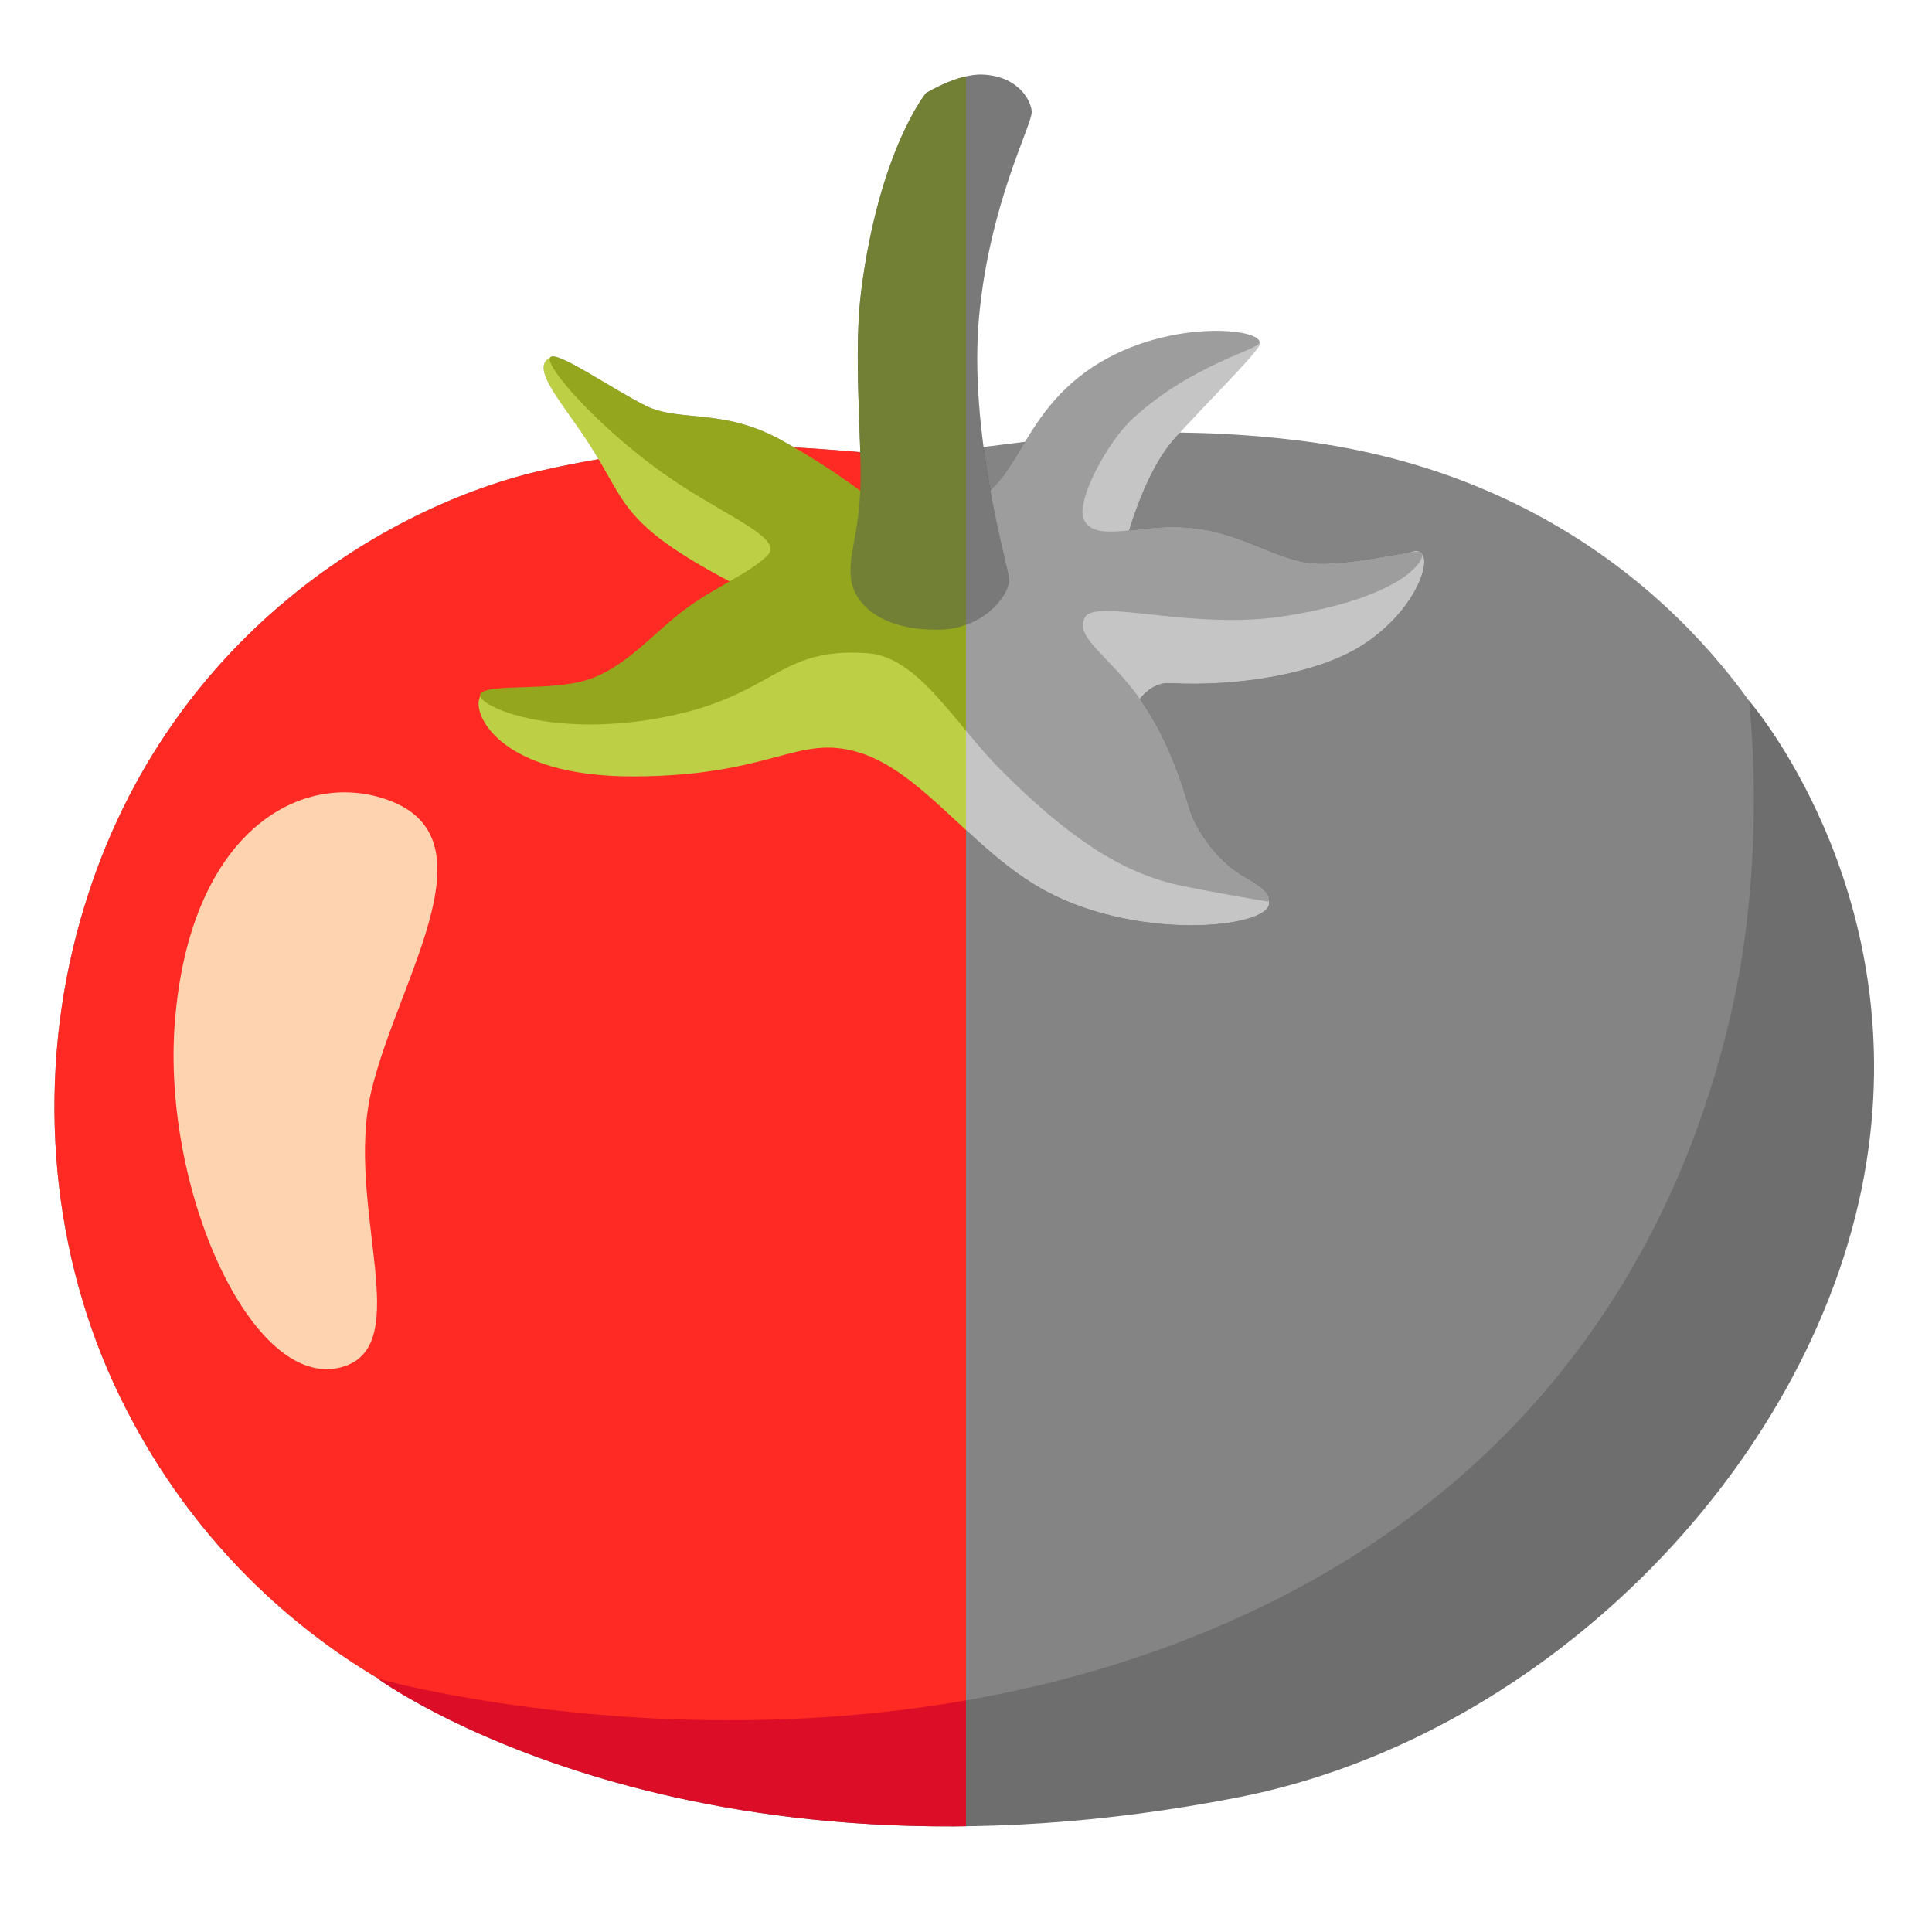
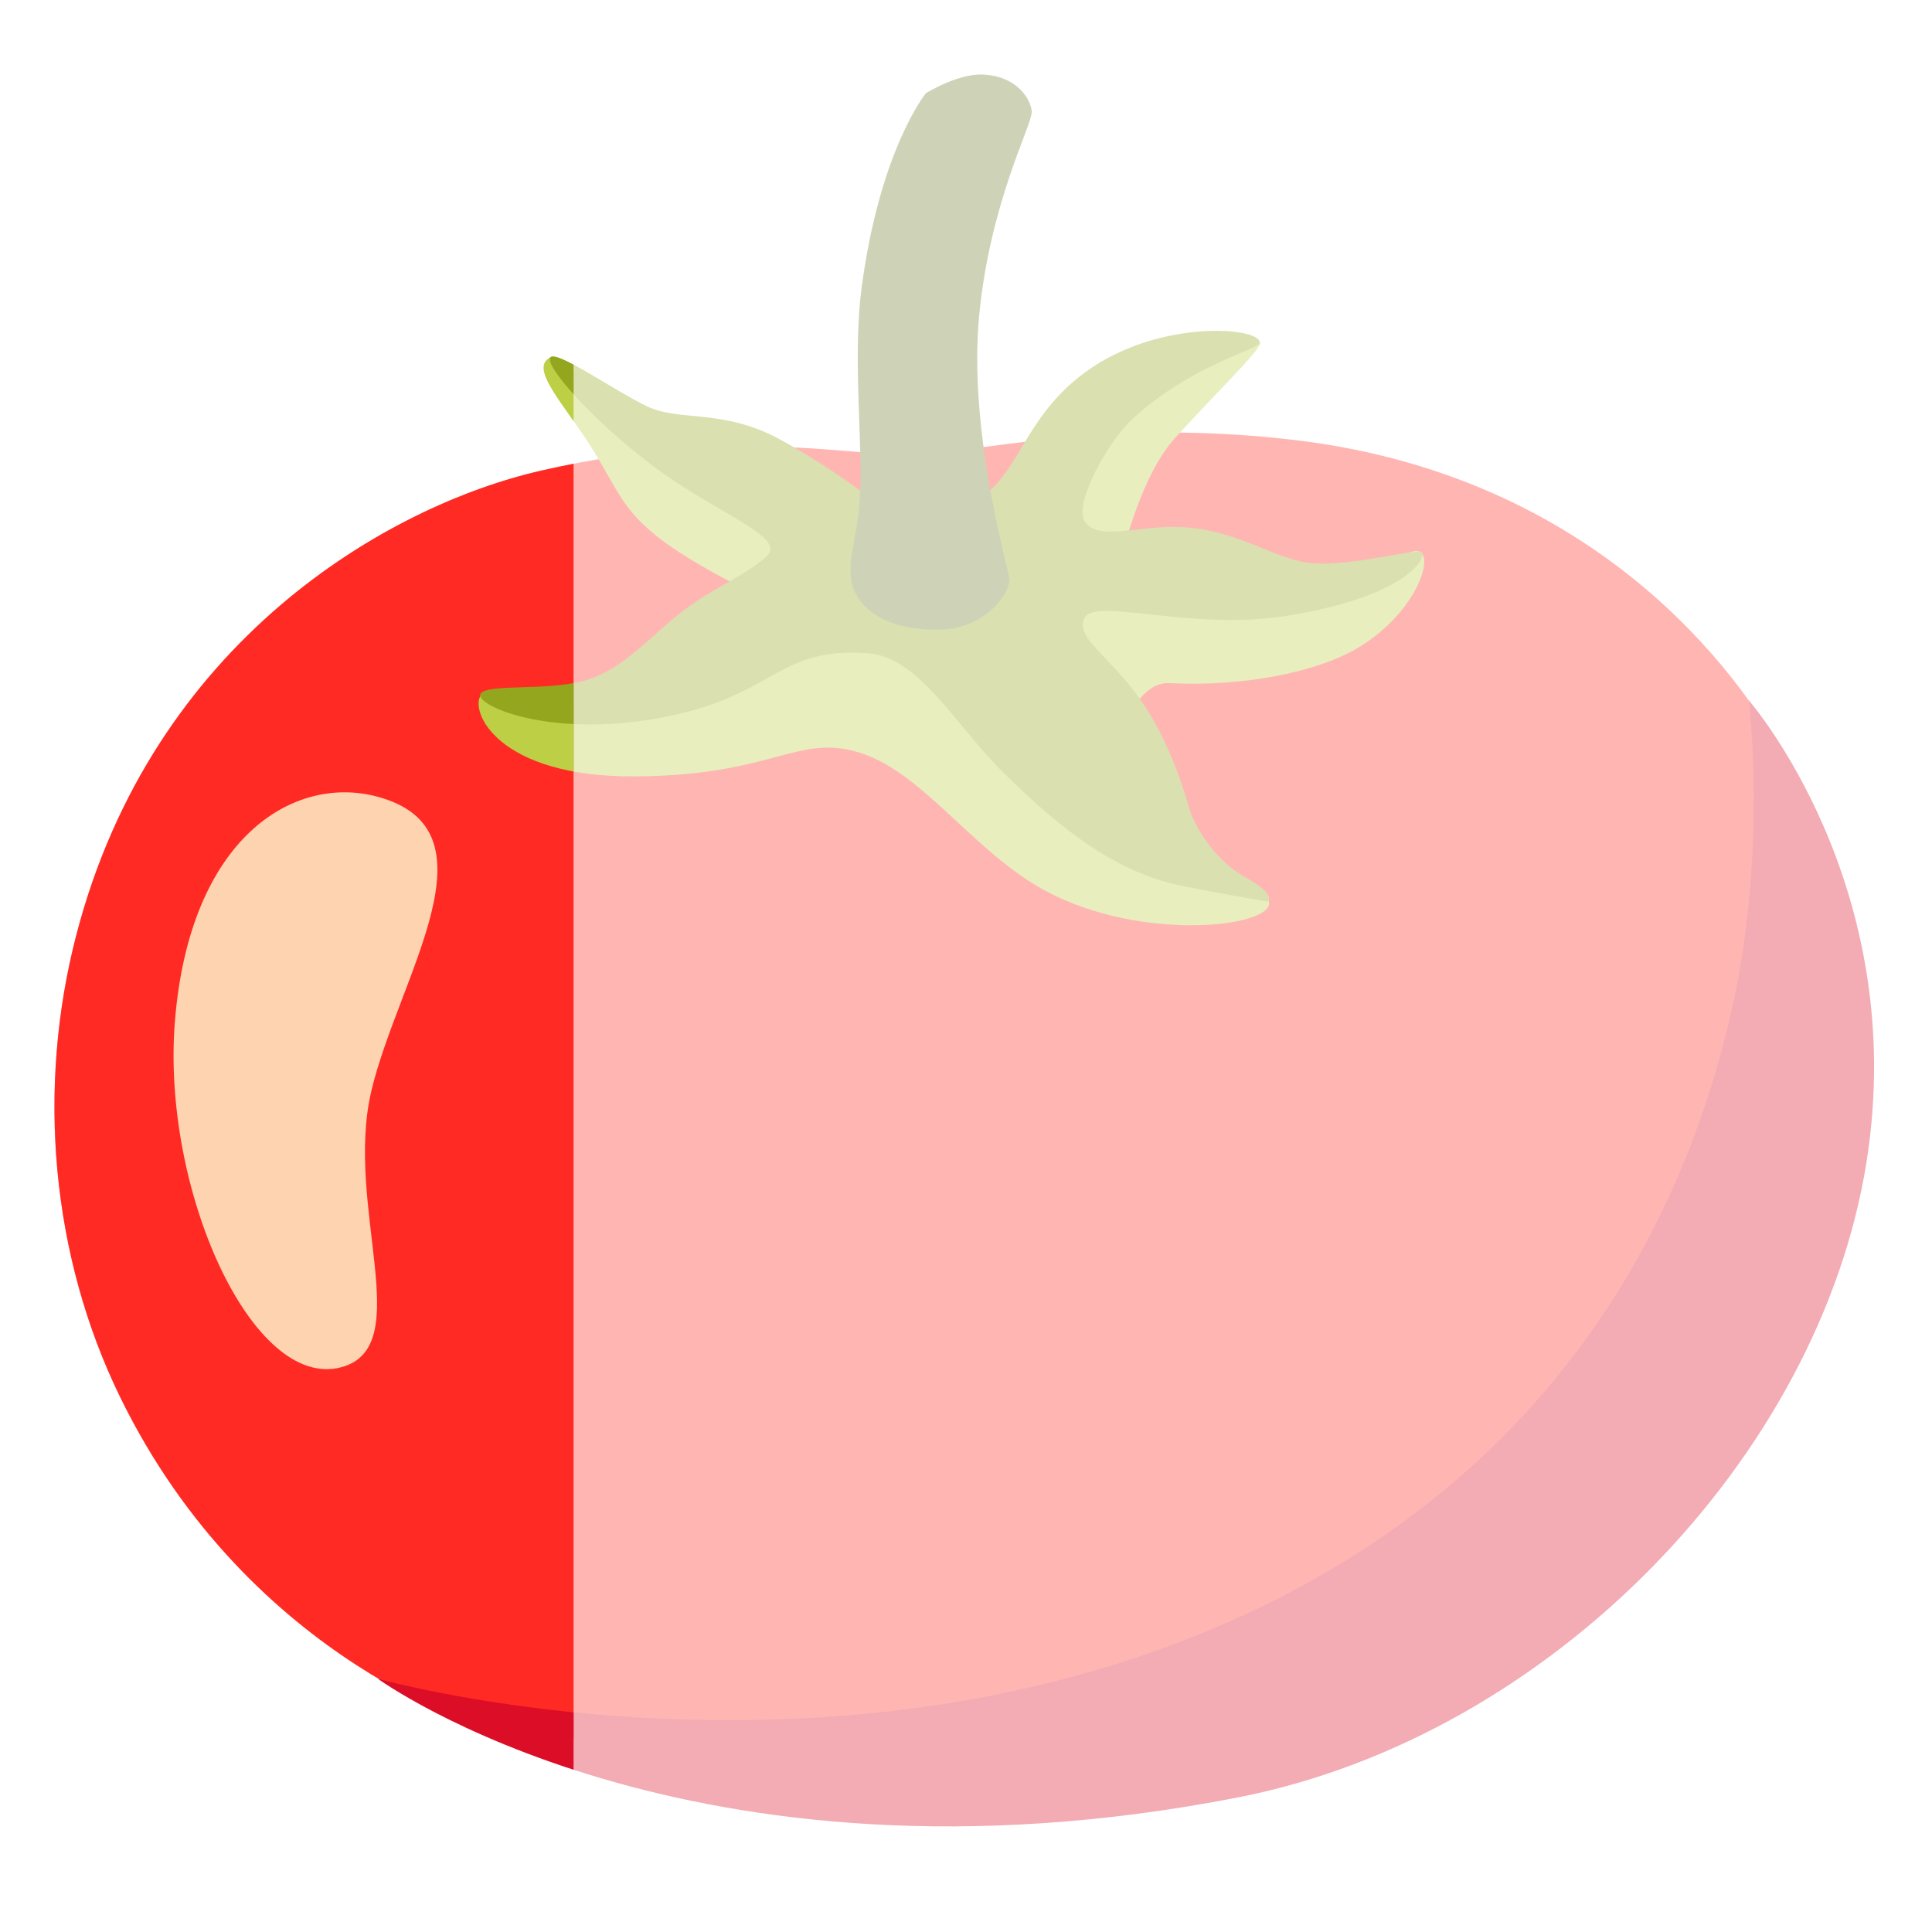
<svg xmlns="http://www.w3.org/2000/svg" version="1.1" id="Layer_3" x="0px" y="0px" viewBox="0 0 128 128" style="enable-background:new 0 0 128 128;" xml:space="preserve">
  <defs>
-     <filter id="grayscale-filter">
-       <feColorMatrix type="saturate" values="0" />
-     </filter>
    <clipPath id="split-clip">
-       <rect x="0" y="0" width="64" height="128" />
+       <rect x="0" y="0" width="38" height="128" />
    </clipPath>
    <g id="tomato-graphic">
      <path style="fill:#FF2A23;" d="M119.77,69.38c0,0,1.71-13.05-1.4-18.95S105.66,31.5,85.75,29.15c-10.56-1.24-17.71,0.16-24.23,0.93                 c-4.13,0.49-11.82-2.05-25.63,1.09C25.65,33.5,10.11,42.51,5.06,61.93C2.4,72.16,3.41,83.21,7.94,92.52                 c8.7,17.86,24.85,22.21,24.85,22.21l32.46,2.64l39.3-16.62L119.77,69.38z" />
      <path style="fill:#DC0D27;" d="M82.03,119.08c20.66-4.04,38.52-22.52,41.63-42.09c2.91-18.31-7.79-30.58-7.79-30.58                 s1.22,9.77-1.06,20.18c-2.45,11.14-9.54,29.71-32,40.23c-27.57,12.91-57.77,4.4-57.77,4.4S45.56,126.21,82.03,119.08z" />
      <path style="fill:#FED3B0;" d="M24.92,52.76c-5.49-1.42-12.34,2.73-13.33,14.88c-0.91,11.13,5.12,24.54,11.03,22.94                 c5.02-1.36,0.19-10.66,1.98-18.29C26.41,64.66,33.29,54.93,24.92,52.76z" />
      <path style="fill:#BDCF44;" d="M31.87,46.05c-0.78,1.01,1.03,5.45,10.22,5.39c9.18-0.06,10.72-2.83,14.81-1.59                 c4.09,1.24,7.28,6.16,11.8,8.85c6.32,3.76,15.44,2.8,15.38,1.13c-0.06-1.68-2.29-0.82-4.21-3.17c-1.92-2.36-5.32-8.59-5.32-8.59                 s0.95-2.92,2.96-2.81c4.64,0.25,9.8-0.67,12.64-2.45c3.4-2.12,4.68-5.39,4.06-6.14c-0.62-0.74-2.55,1.26-3.6,1.07                 s-7.88-0.06-7.88-0.06l-8.25-1.34c0,0,1.13-4.83,3.36-7.31c2.23-2.48,5.73-5.89,5.66-6.32s-2.88-0.05-2.88-0.05l-8.69,3.97l-6.08,8                 l-11.54,1.49L43.2,28.67c0,0-6.37-5.14-6.66-5.02c-1.61,0.66,0.84,3.11,2.69,6.07c1.6,2.57,1.93,3.86,4.09,5.65                 c2.11,1.74,5.65,3.47,5.65,3.47l-2.54,4.59c0,0-8.19,3.23-9.62,3.23C35.39,46.67,32.3,45.5,31.87,46.05z" />
      <path style="fill:#94A61D;" d="M57.51,43.28c3.35,0.25,5.77,4.7,8.79,7.73c4.41,4.41,7.86,6.71,11.57,7.58                 c1.86,0.43,6.13,1.14,6.13,1.14s0.62-0.43-1.49-1.61c-2.11-1.18-3.38-3.44-3.69-4.49c-0.31-1.05-1.28-4.5-3.32-7.36                 s-4.36-4.07-3.62-5.37c0.74-1.3,7.14,0.9,13.3-0.09c8.13-1.3,9.37-3.91,9-4.22c-0.37-0.31-5.4,1.18-7.94,0.62                 c-2.54-0.56-4.72-2.3-8.56-2.3c-2.62,0-5.18,0.95-5.87-0.48c-0.58-1.2,1.6-5.21,3.26-6.72c4.03-3.66,8.38-4.53,8.38-5.03                 c0-1.03-7.07-1.61-11.97,2.3c-4.88,3.89-3.96,9-10.3,9c-2.11,0-2.92-0.5-2.92-0.5s-2.83-2.33-6.61-4.38                 c-3.78-2.05-6.63-1.14-8.81-2.19c-2.17-1.05-6.02-3.77-6.39-3.22s2.89,4.27,6.99,7.31s8.69,4.59,7.38,5.83                 c-1.3,1.24-3.47,2.05-5.52,3.6c-2.05,1.55-3.85,3.78-6.33,4.59c-2.48,0.81-6.56,0.24-7.12,0.92c-0.56,0.68,4.32,3.03,11.95,1.61                 C51.41,46.13,51.43,42.83,57.51,43.28z" />
      <path style="fill:#728035;" d="M65.12,4.94c-1.67-0.08-3.78,1.24-3.78,1.24s-3.06,3.73-4.27,12.99c-0.56,4.28,0.05,10.03-0.07,13.2                 c-0.12,3.16-0.81,4.34-0.62,5.96c0.19,1.61,1.88,3.43,5.79,3.39c3.14-0.03,4.76-2.46,4.7-3.33c-0.06-0.87-2.75-9.74-1.99-17.56                 c0.71-7.27,3.36-12.29,3.47-13.34C68.41,6.92,67.66,5.06,65.12,4.94z" />
    </g>
  </defs>
-   <use href="#tomato-graphic" filter="url(#grayscale-filter)" />
+   <use href="#tomato-graphic" opacity="0.35" />
  <use href="#tomato-graphic" clip-path="url(#split-clip)" />
</svg>
